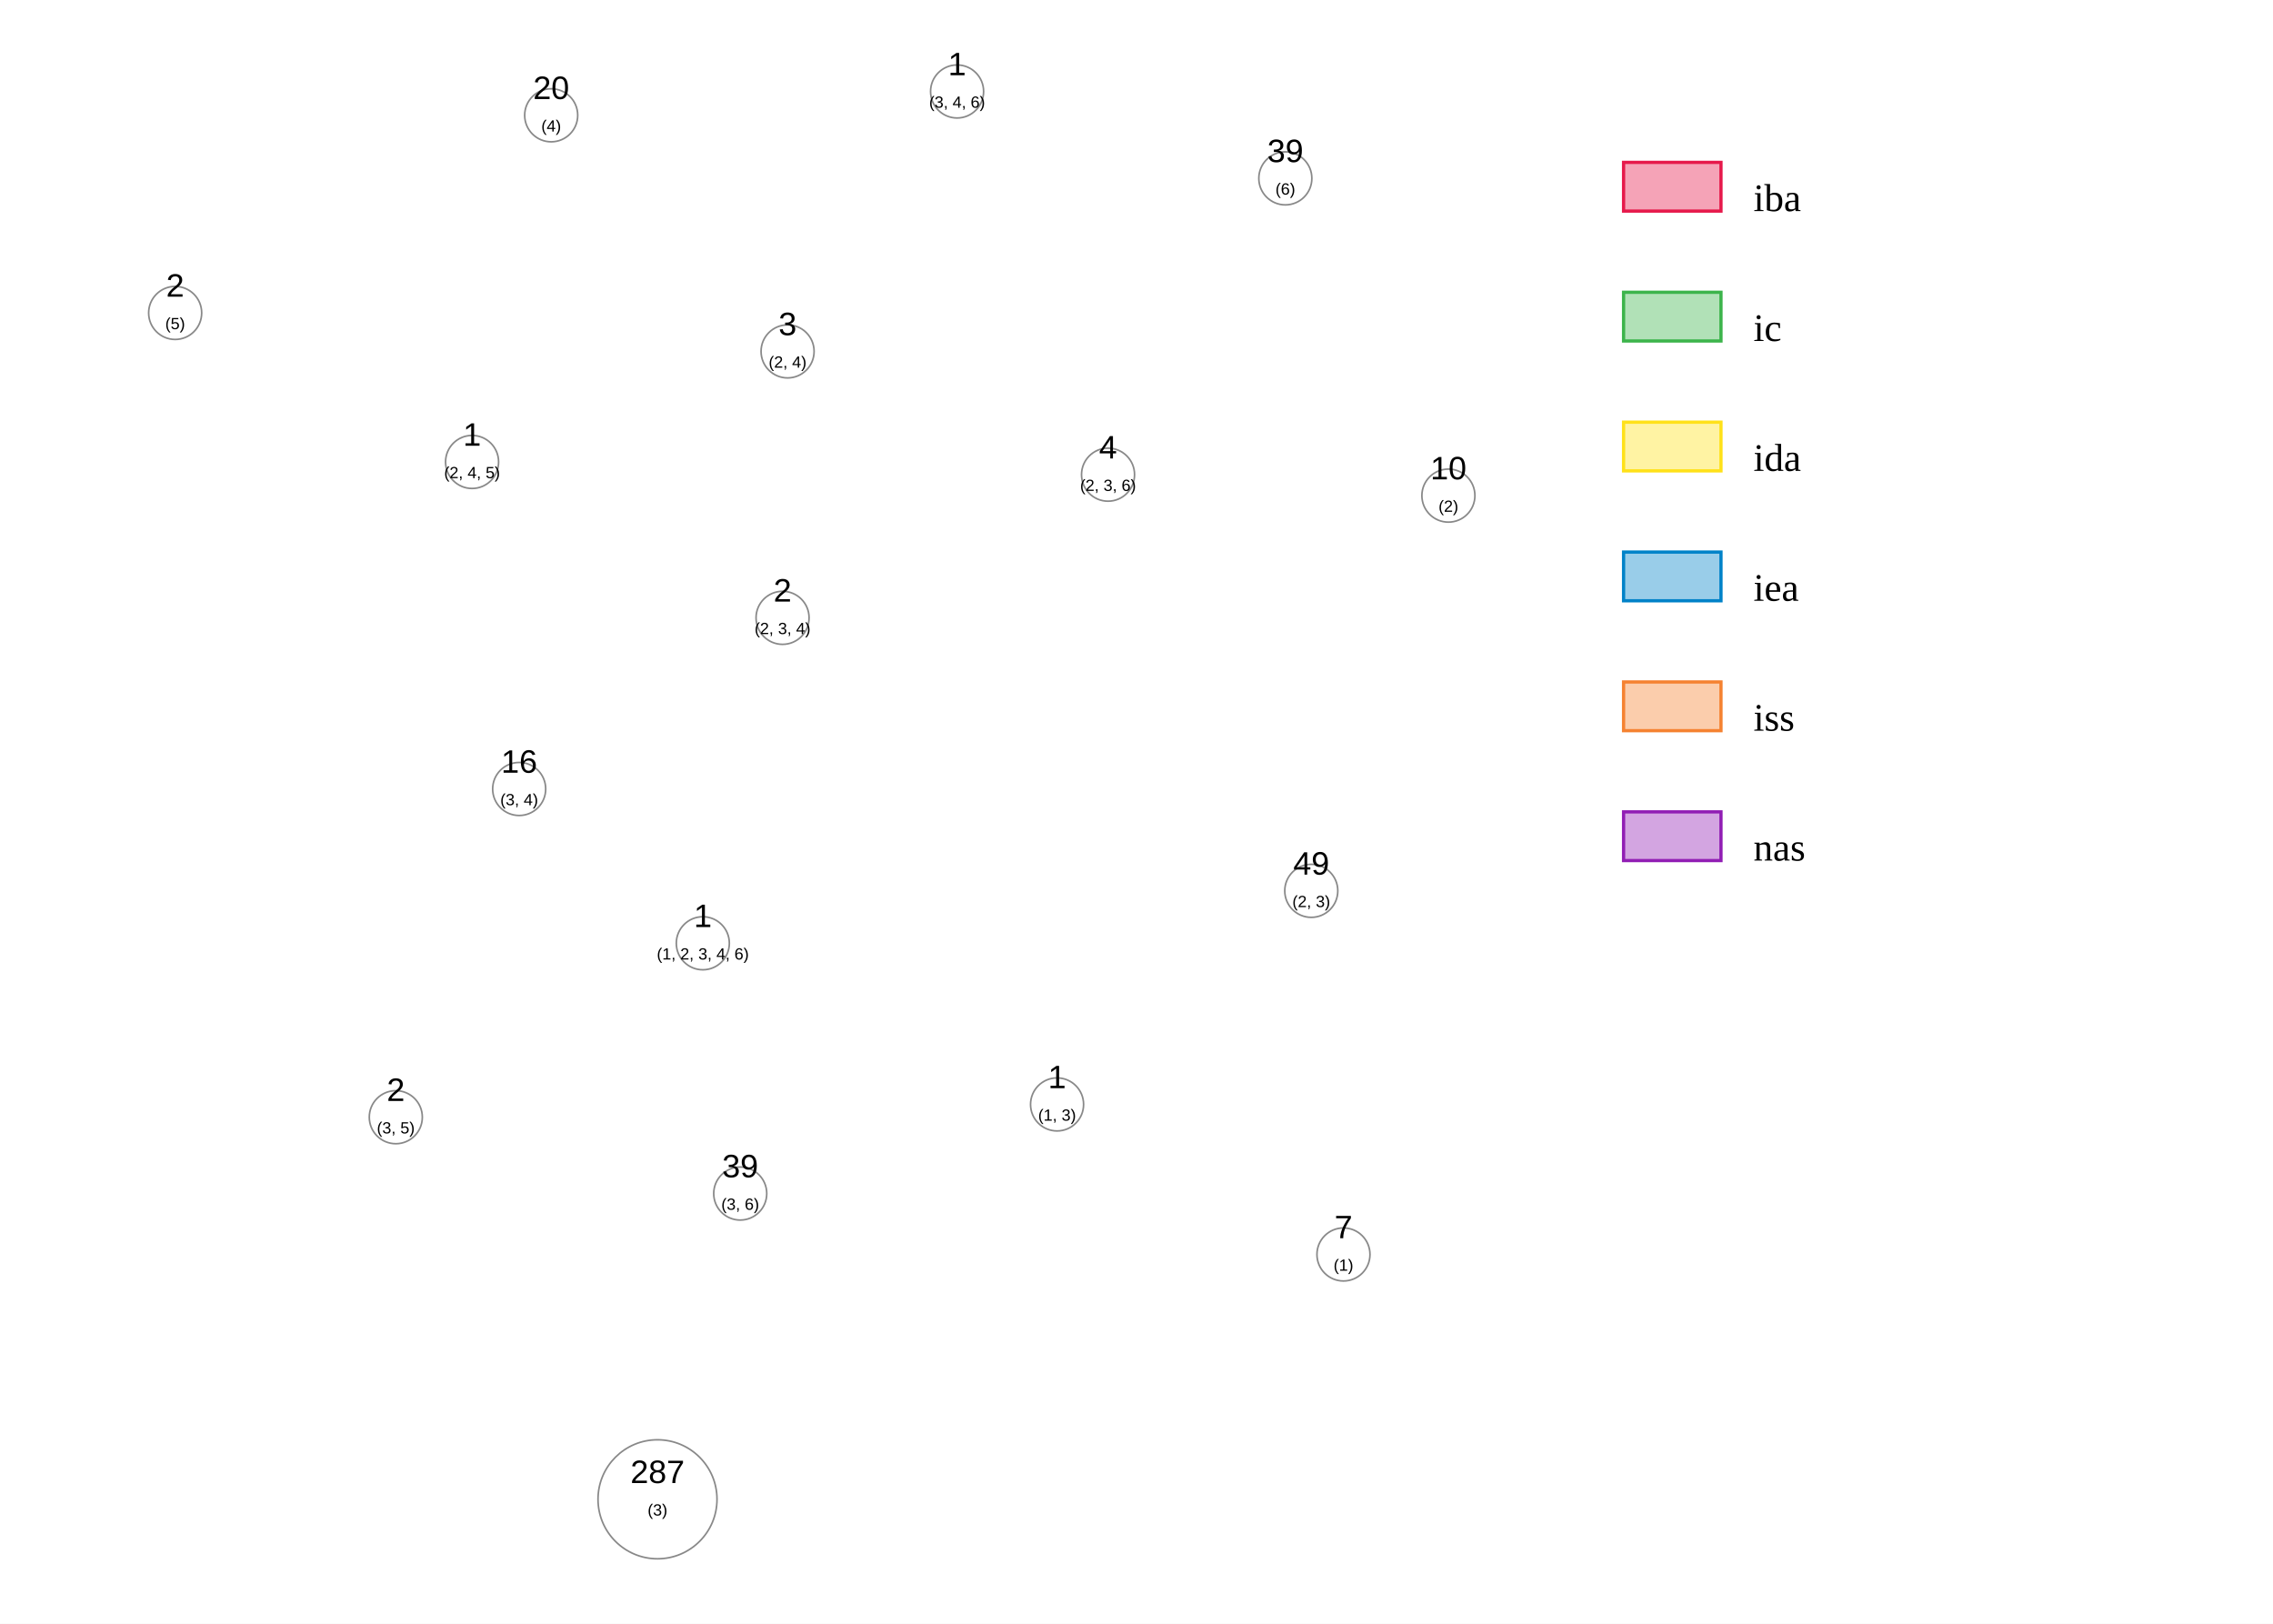
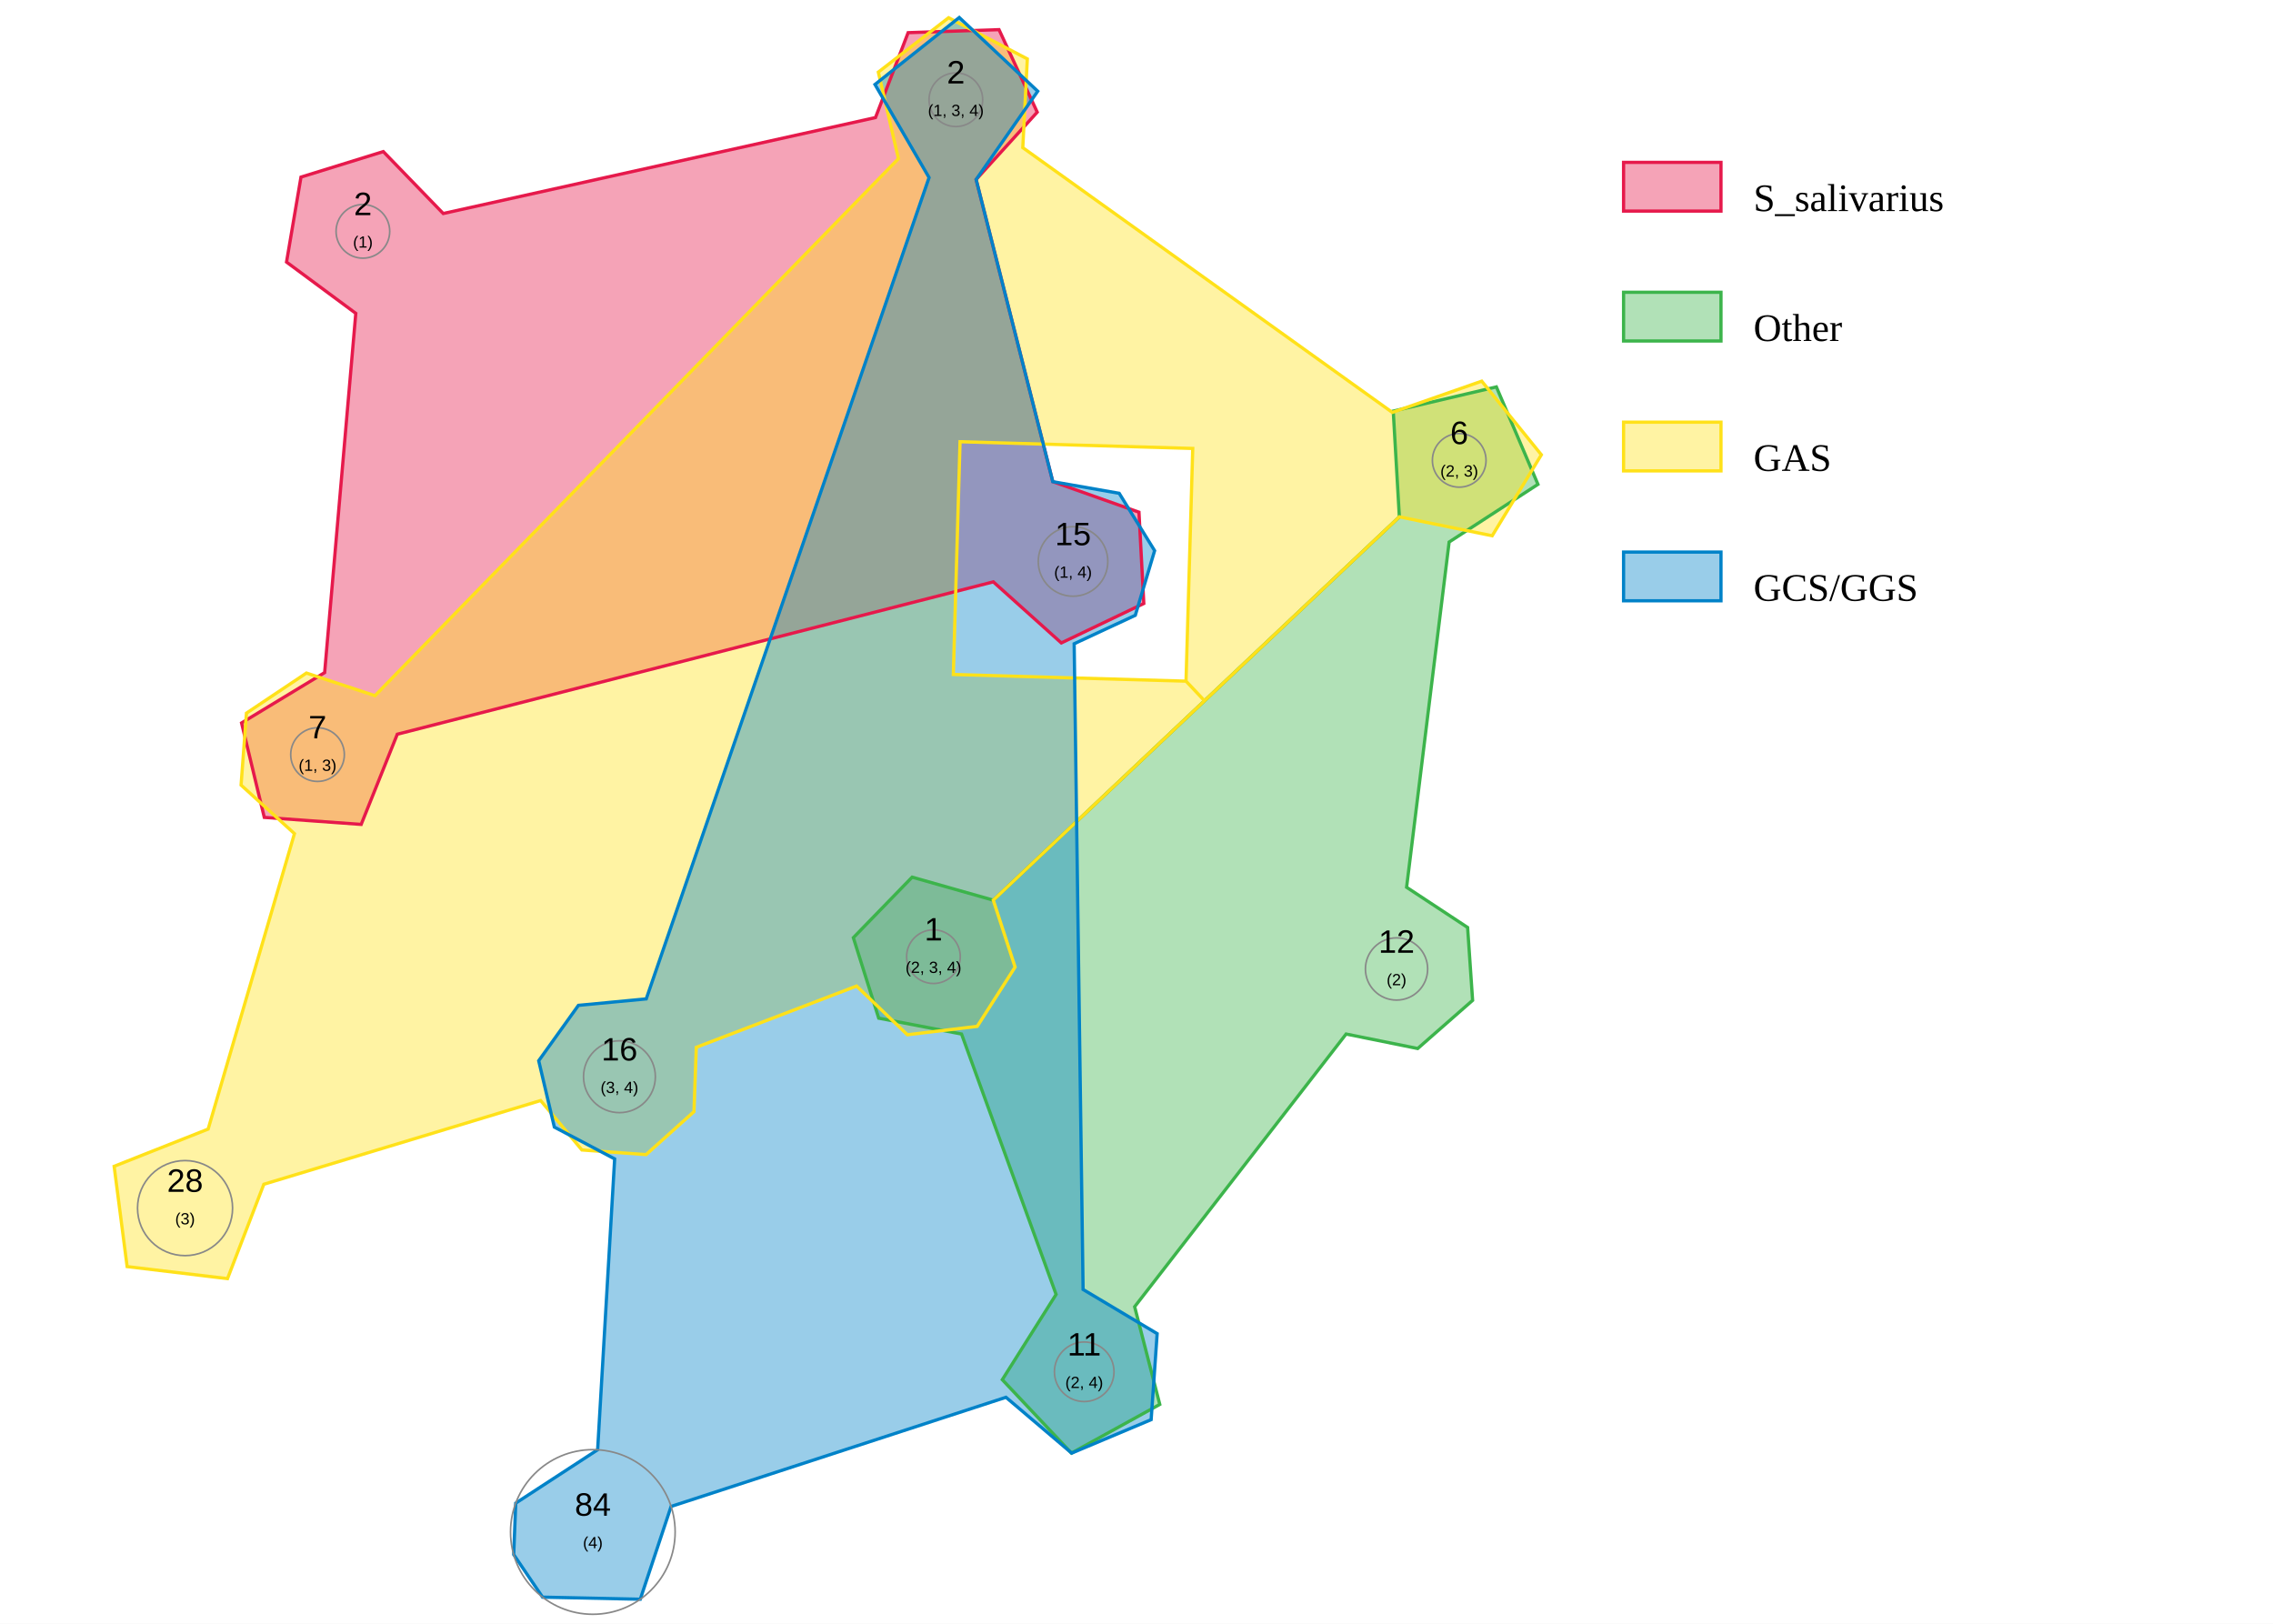
- <svg xmlns="http://www.w3.org/2000/svg" width="700" height="500">
+ <svg xmlns="http://www.w3.org/2000/svg" xmlns:xlink="http://www.w3.org/1999/xlink" width="700" height="500">
  <defs>
    <style type="text/css">
  .borderLine {
	   stroke: none;
	   fill-opacity: 0.4;
  }
  .outLine {
	   stroke-width: 1;
	   fill: none;
  }
  .circle {
	   stroke: #888888;
	   stroke-width: 0.5;
	   fill: none;
    pointer-events: all;
  }
  .spcircle {
	   stroke: #FF2222;
	   stroke-width: 1;
	   fill: none;
    pointer-events: all;
  }
  .tLabel {
	   font-family: Arial;
    pointer-events: none;
	   font-size: 14px;
	   text-anchor: middle;
	   alignment-baseline: central;
  }
  .nLabel {
	   font-family: Arial;
    pointer-events: none;
	   font-size: 10px;
	   text-anchor: middle;
	   alignment-baseline: central;
  }
  .belong {
	   font-family: Arial;
    pointer-events: none;
	   font-size: 5px;
	   text-anchor: middle;
	   alignment-baseline: central;
  }
  .p0{
    stroke: none;
    fill: #e6194b;
  }
  .q0{
    fill: none;
    stroke: #e6194b;
  }
  .p1{
    stroke: none;
    fill: #3cb44b;
  }
  .q1{
    fill: none;
    stroke: #3cb44b;
  }
  .p2{
    stroke: none;
    fill: #ffe119;
  }
  .q2{
    fill: none;
    stroke: #ffe119;
  }
  .p3{
    stroke: none;
    fill: #0082c8;
  }
  .q3{
    fill: none;
    stroke: #0082c8;
  }
-   .p4{
-     stroke: none;
-     fill: #f58231;
-   }
-   .q4{
-     fill: none;
-     stroke: #f58231;
-   }
-   .p5{
-     stroke: none;
-     fill: #911eb4;
-   }
-   .q5{
-     fill: none;
-     stroke: #911eb4;
-   }

</style>
+     <symbol id="bl0">
+       <path d="M 99.98 207.11 L 74.39 222.61 L 81.39 251.70 L 111.23 253.86 L 122.35 226.09 L 305.90 179.17 L 326.85 197.98 L 352.25 185.83 L 350.76 157.72 L 324.22 148.32 L 300.61 55.28 L 319.43 34.54 L 307.66 9.13 L 279.67 10.06 L 269.62 36.20 L 136.50 65.75 L 118.04 46.68 L 92.69 54.53 L 88.24 80.70 L 109.57 96.49 Z" />
+     </symbol>
+     <symbol id="bl1">
+       <path d="M 305.90 277.19 L 280.91 270.10 L 262.80 288.74 L 270.61 313.52 L 296.12 318.41 L 325.24 398.59 L 308.67 424.85 L 329.97 447.45 L 357.17 432.46 L 349.43 402.38 L 414.55 318.41 L 436.60 322.87 L 453.51 308.04 L 451.97 285.60 L 433.18 273.22 L 446.28 166.91 L 473.63 149.14 L 460.83 119.14 L 429.07 126.59 L 430.95 159.15 Z" />
+     </symbol>
+     <symbol id="bl2">
+       <path d="M 64.10 347.68 L 35.15 359.14 L 39.15 390.02 L 70.06 393.73 L 81.25 364.67 L 166.50 338.89 L 179.20 354.11 L 198.97 355.54 L 213.72 342.31 L 214.44 322.50 L 263.79 303.64 L 279.44 318.63 L 300.95 316.05 L 312.61 297.79 L 305.90 277.19 L 370.95 215.79 L 365.25 209.75 L 293.59 207.69 L 295.66 136.02 L 367.32 138.09 L 365.25 209.75 L 370.95 215.79 L 430.95 159.15 L 459.54 164.98 L 474.68 140.04 L 456.32 117.37 L 428.78 126.99 L 314.98 45.47 L 316.38 18.14 L 292.13 5.46 L 270.49 22.21 L 276.68 48.86 L 115.48 214.22 L 94.38 207.25 L 75.90 219.59 L 74.24 241.75 L 90.68 256.70 Z" />
+     </symbol>
+     <symbol id="bl3">
+       <path d="M 184.05 446.43 L 158.83 462.86 L 158.83 462.86 L 158.20 478.70 L 167.09 491.81 L 167.09 491.81 L 197.18 492.45 L 206.67 463.88 L 309.80 430.27 L 330.04 447.46 L 354.51 437.16 L 356.36 410.67 L 333.55 397.07 L 330.80 198.23 L 349.63 189.47 L 355.58 169.57 L 344.67 151.90 L 324.22 148.32 L 300.61 55.28 L 319.58 28.09 L 295.42 5.39 L 269.46 26.01 L 286.12 54.68 L 199.02 307.59 L 178.13 309.58 L 165.90 326.64 L 170.72 347.07 L 189.29 356.86 Z" />
+     </symbol>
  </defs>
  <rect width="700" height="500" style="fill:#fff;stroke-width:0" />
-   <circle class="circle" cx="413.738" cy="386.289" r="8.167" />
-   <text class="tLabel" x="413.74" y="366.29" />
-   <text class="nLabel" x="413.74" y="381.29">7</text>
-   <text class="belong" x="413.74" y="391.29">(1)</text>
-   <circle class="circle" cx="446.055" cy="152.614" r="8.167" />
-   <text class="tLabel" x="446.06" y="132.61" />
-   <text class="nLabel" x="446.06" y="147.61">10</text>
-   <text class="belong" x="446.06" y="157.61">(2)</text>
-   <circle class="circle" cx="403.826" cy="274.317" r="8.167" />
-   <text class="tLabel" x="403.83" y="254.32" />
-   <text class="nLabel" x="403.83" y="269.32">49</text>
-   <text class="belong" x="403.83" y="279.32">(2, 3)</text>
-   <circle class="circle" cx="241.002" cy="190.248" r="8.167" />
-   <text class="tLabel" x="241.00" y="170.25" />
-   <text class="nLabel" x="241.00" y="185.25">2</text>
-   <text class="belong" x="241.00" y="195.25">(2, 3, 4)</text>
-   <circle class="circle" cx="242.546" cy="108.207" r="8.167" />
-   <text class="tLabel" x="242.55" y="88.21" />
-   <text class="nLabel" x="242.55" y="103.21">3</text>
-   <text class="belong" x="242.55" y="113.21">(2, 4)</text>
-   <circle class="circle" cx="145.383" cy="142.248" r="8.167" />
-   <text class="tLabel" x="145.38" y="122.25" />
-   <text class="nLabel" x="145.38" y="137.25">1</text>
-   <text class="belong" x="145.38" y="147.25">(2, 4, 5)</text>
-   <circle class="circle" cx="341.235" cy="146.165" r="8.167" />
-   <text class="tLabel" x="341.23" y="126.17" />
-   <text class="nLabel" x="341.23" y="141.17">4</text>
-   <text class="belong" x="341.23" y="151.17">(2, 3, 6)</text>
-   <circle class="circle" cx="202.489" cy="461.677" r="18.323" />
-   <text class="tLabel" x="202.49" y="441.68" />
-   <text class="nLabel" x="202.49" y="456.68">287</text>
-   <text class="belong" x="202.49" y="466.68">(3)</text>
-   <circle class="circle" cx="325.537" cy="340.087" r="8.167" />
-   <text class="tLabel" x="325.54" y="320.09" />
-   <text class="nLabel" x="325.54" y="335.09">1</text>
-   <text class="belong" x="325.54" y="345.09">(1, 3)</text>
-   <circle class="circle" cx="159.887" cy="242.949" r="8.167" />
-   <text class="tLabel" x="159.89" y="222.95" />
-   <text class="nLabel" x="159.89" y="237.95">16</text>
-   <text class="belong" x="159.89" y="247.95">(3, 4)</text>
-   <circle class="circle" cx="294.748" cy="28.167" r="8.167" />
-   <text class="tLabel" x="294.75" y="8.17" />
-   <text class="nLabel" x="294.75" y="23.17">1</text>
-   <text class="belong" x="294.75" y="33.17">(3, 4, 6)</text>
-   <circle class="circle" cx="121.894" cy="344.019" r="8.167" />
-   <text class="tLabel" x="121.89" y="324.02" />
-   <text class="nLabel" x="121.89" y="339.02">2</text>
-   <text class="belong" x="121.89" y="349.02">(3, 5)</text>
-   <circle class="circle" cx="227.965" cy="367.53" r="8.167" />
-   <text class="tLabel" x="227.96" y="347.53" />
-   <text class="nLabel" x="227.96" y="362.53">39</text>
-   <text class="belong" x="227.96" y="372.53">(3, 6)</text>
-   <circle class="circle" cx="169.748" cy="35.502" r="8.167" />
-   <text class="tLabel" x="169.75" y="15.50" />
-   <text class="nLabel" x="169.75" y="30.50">20</text>
-   <text class="belong" x="169.75" y="40.50">(4)</text>
-   <circle class="circle" cx="53.945" cy="96.36" r="8.167" />
-   <text class="tLabel" x="53.94" y="76.36" />
-   <text class="nLabel" x="53.94" y="91.36">2</text>
-   <text class="belong" x="53.94" y="101.36">(5)</text>
-   <circle class="circle" cx="395.837" cy="54.923" r="8.167" />
-   <text class="tLabel" x="395.84" y="34.92" />
-   <text class="nLabel" x="395.84" y="49.92">39</text>
-   <text class="belong" x="395.84" y="59.92">(6)</text>
-   <circle class="circle" cx="216.445" cy="290.46" r="8.167" />
-   <text class="tLabel" x="216.45" y="270.46" />
-   <text class="nLabel" x="216.45" y="285.46">1</text>
-   <text class="belong" x="216.45" y="295.46">(1, 2, 3, 4, 6)</text>
+   <use class="p0 borderLine" xlink:href="#bl0" />
+   <use class="p1 borderLine" xlink:href="#bl1" />
+   <use class="p2 borderLine" xlink:href="#bl2" />
+   <use class="p3 borderLine" xlink:href="#bl3" />
+   <use class="q0 outLine" xlink:href="#bl0" />
+   <use class="q1 outLine" xlink:href="#bl1" />
+   <use class="q2 outLine" xlink:href="#bl2" />
+   <use class="q3 outLine" xlink:href="#bl3" />
+   <circle class="circle" cx="111.757" cy="71.238" r="8.261" />
+   <text class="tLabel" x="111.76" y="51.24" />
+   <text class="nLabel" x="111.76" y="66.24">2</text>
+   <text class="belong" x="111.76" y="76.24">(1)</text>
+   <circle class="circle" cx="430.081" cy="298.378" r="9.581" />
+   <text class="tLabel" x="430.08" y="278.38" />
+   <text class="nLabel" x="430.08" y="293.38">12</text>
+   <text class="belong" x="430.08" y="303.38">(2)</text>
+   <circle class="circle" cx="449.385" cy="141.752" r="8.261" />
+   <text class="tLabel" x="449.39" y="121.75" />
+   <text class="nLabel" x="449.39" y="136.75">6</text>
+   <text class="belong" x="449.39" y="146.75">(2, 3)</text>
+   <circle class="circle" cx="287.468" cy="294.587" r="8.261" />
+   <text class="tLabel" x="287.47" y="274.59" />
+   <text class="nLabel" x="287.47" y="289.59">1</text>
+   <text class="belong" x="287.47" y="299.59">(2, 3, 4)</text>
+   <circle class="circle" cx="333.898" cy="422.411" r="9.173" />
+   <text class="tLabel" x="333.90" y="402.41" />
+   <text class="nLabel" x="333.90" y="417.41">11</text>
+   <text class="belong" x="333.90" y="427.41">(2, 4)</text>
+   <circle class="circle" cx="56.989" cy="372.011" r="14.635" />
+   <text class="tLabel" x="56.99" y="352.01" />
+   <text class="nLabel" x="56.99" y="367.01">28</text>
+   <text class="belong" x="56.99" y="377.01">(3)</text>
+   <circle class="circle" cx="97.787" cy="232.366" r="8.261" />
+   <text class="tLabel" x="97.79" y="212.37" />
+   <text class="nLabel" x="97.79" y="227.37">7</text>
+   <text class="belong" x="97.79" y="237.37">(1, 3)</text>
+   <circle class="circle" cx="294.369" cy="30.711" r="8.261" />
+   <text class="tLabel" x="294.37" y="10.71" />
+   <text class="nLabel" x="294.37" y="25.71">2</text>
+   <text class="belong" x="294.37" y="35.71">(1, 3, 4)</text>
+   <circle class="circle" cx="190.766" cy="331.555" r="11.063" />
+   <text class="tLabel" x="190.77" y="311.56" />
+   <text class="nLabel" x="190.77" y="326.56">16</text>
+   <text class="belong" x="190.77" y="336.56">(3, 4)</text>
+   <circle class="circle" cx="182.571" cy="471.739" r="25.348" />
+   <text class="tLabel" x="182.57" y="451.74" />
+   <text class="nLabel" x="182.57" y="466.74">84</text>
+   <text class="belong" x="182.57" y="476.74">(4)</text>
+   <circle class="circle" cx="330.455" cy="172.887" r="10.711" />
+   <text class="tLabel" x="330.45" y="152.89" />
+   <text class="nLabel" x="330.45" y="167.89">15</text>
+   <text class="belong" x="330.45" y="177.89">(1, 4)</text>
  <rect class="p0 borderLine" x="500.00" y="50.00" width="30.00" height="15.00" />
  <rect class="q0" x="500.00" y="50.00" width="30.00" height="15.00" />
-   <text class="legend" x="540.00" y="65.00">iba</text>
+   <text class="legend" x="540.00" y="65.00">S_salivarius</text>
  <rect class="p1 borderLine" x="500.00" y="90.00" width="30.00" height="15.00" />
  <rect class="q1" x="500.00" y="90.00" width="30.00" height="15.00" />
-   <text class="legend" x="540.00" y="105.00">ic</text>
+   <text class="legend" x="540.00" y="105.00">Other</text>
  <rect class="p2 borderLine" x="500.00" y="130.00" width="30.00" height="15.00" />
  <rect class="q2" x="500.00" y="130.00" width="30.00" height="15.00" />
-   <text class="legend" x="540.00" y="145.00">ida</text>
+   <text class="legend" x="540.00" y="145.00">GAS</text>
  <rect class="p3 borderLine" x="500.00" y="170.00" width="30.00" height="15.00" />
  <rect class="q3" x="500.00" y="170.00" width="30.00" height="15.00" />
-   <text class="legend" x="540.00" y="185.00">iea</text>
-   <rect class="p4 borderLine" x="500.00" y="210.00" width="30.00" height="15.00" />
-   <rect class="q4" x="500.00" y="210.00" width="30.00" height="15.00" />
-   <text class="legend" x="540.00" y="225.00">iss</text>
-   <rect class="p5 borderLine" x="500.00" y="250.00" width="30.00" height="15.00" />
-   <rect class="q5" x="500.00" y="250.00" width="30.00" height="15.00" />
-   <text class="legend" x="540.00" y="265.00">nas</text>
+   <text class="legend" x="540.00" y="185.00">GCS/GGS</text>
</svg>
